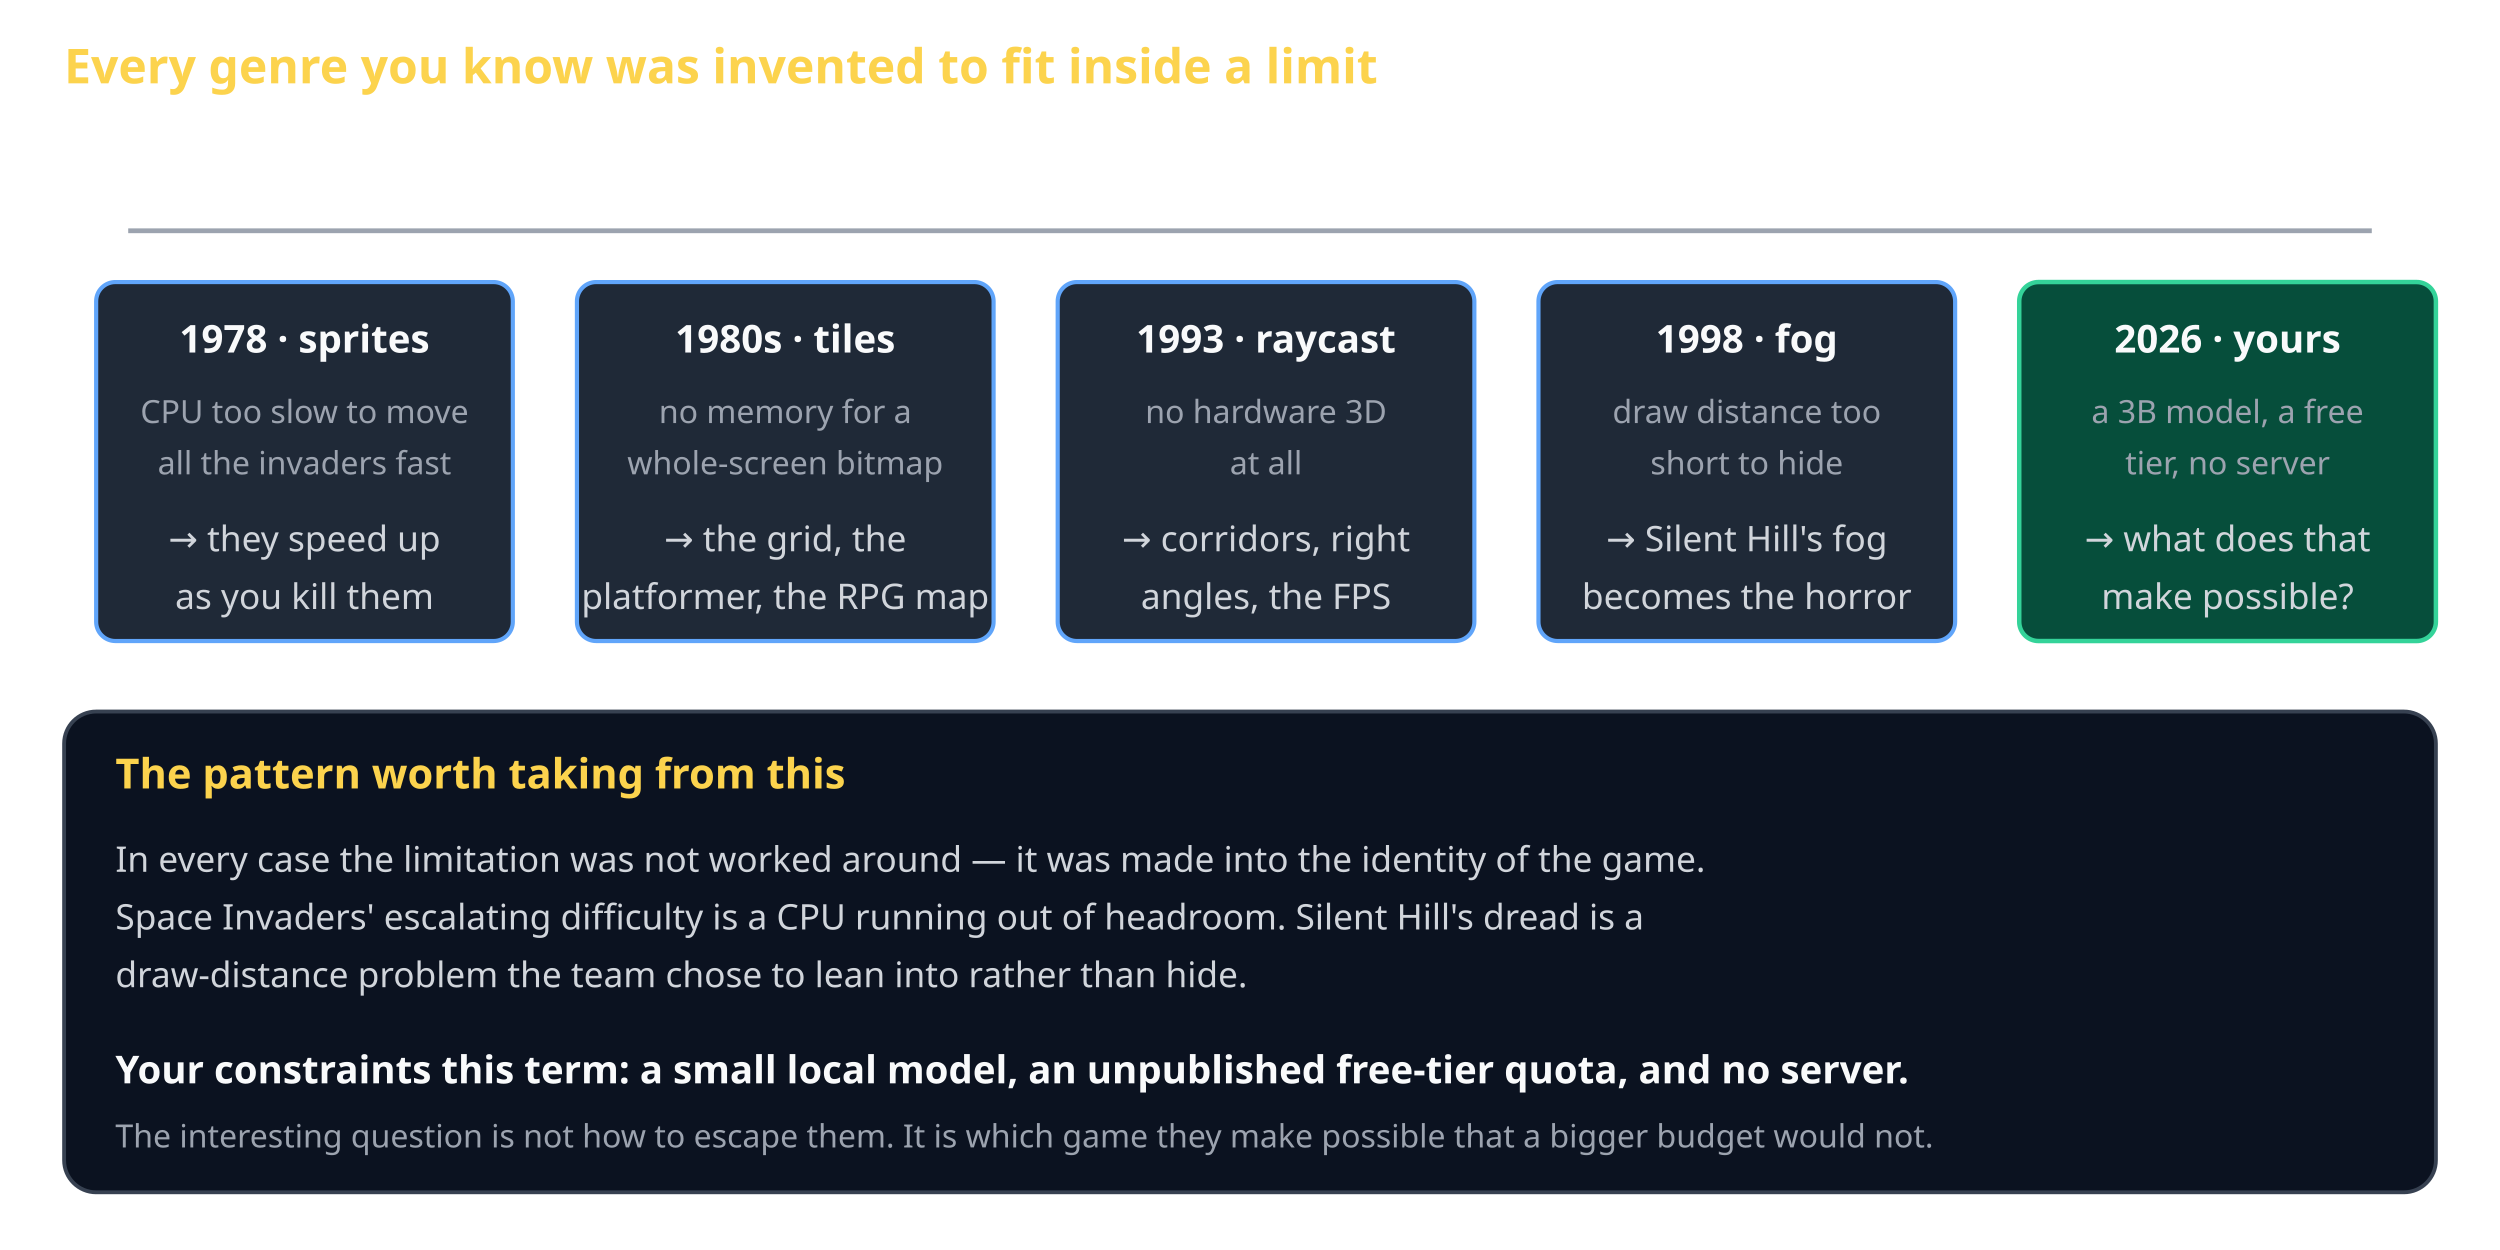
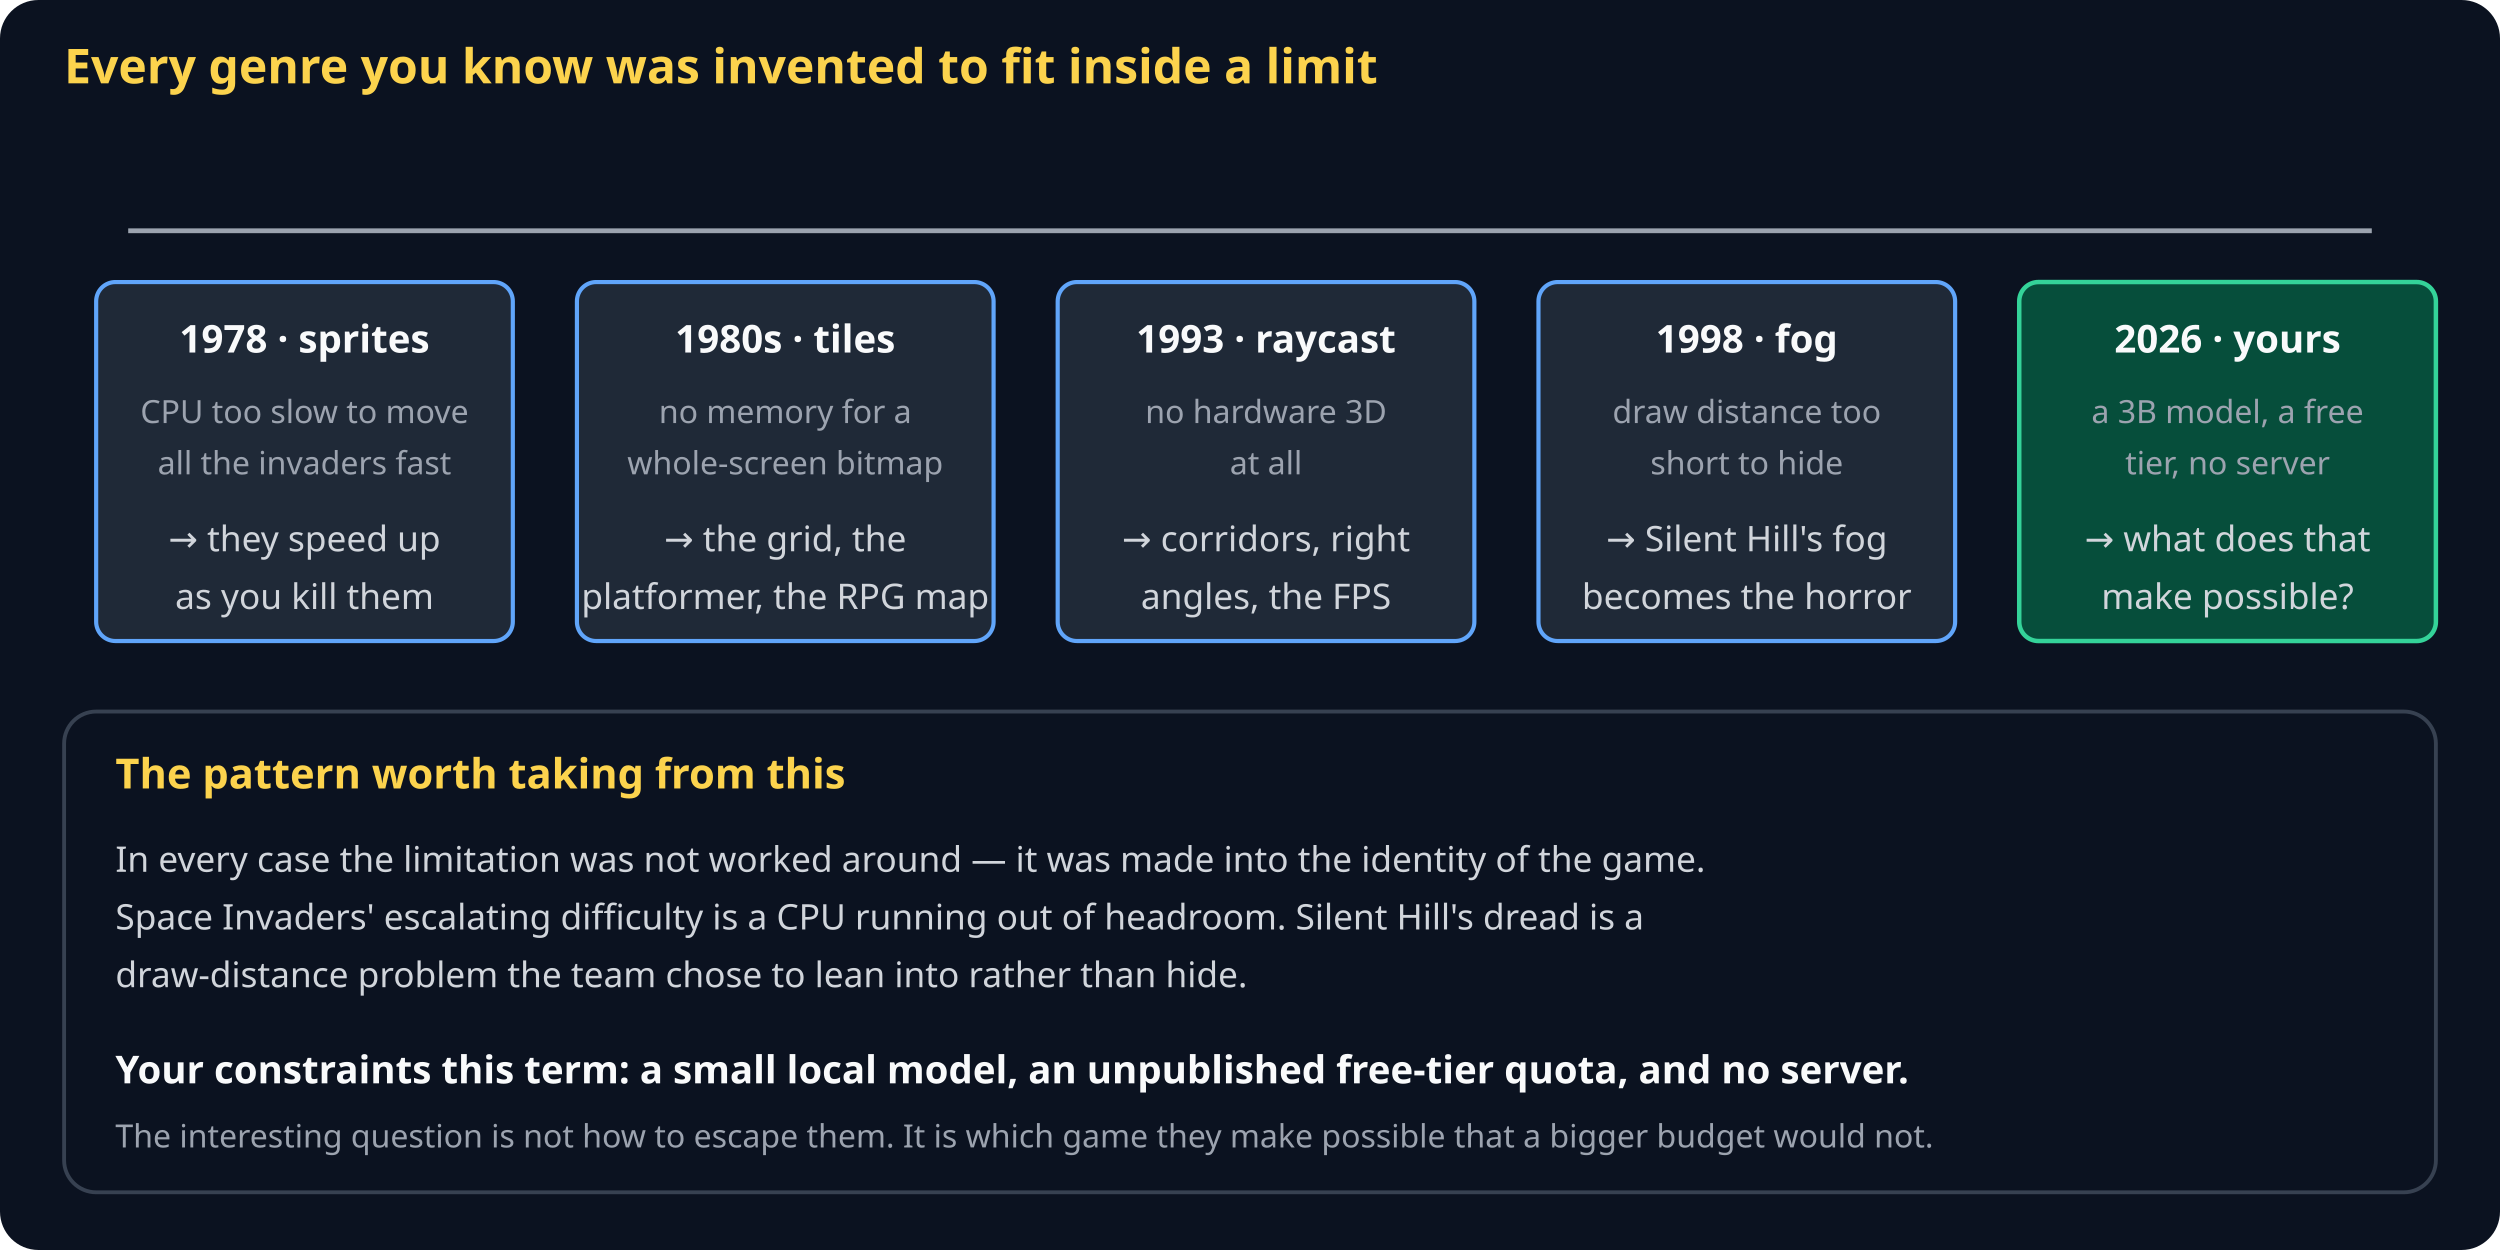
<svg xmlns="http://www.w3.org/2000/svg" viewBox="0 0 780 390" font-family="ui-sans-serif, system-ui, sans-serif" font-size="13">
  <style>
    .panel { fill: #0b1220; stroke: #374151; stroke-width: 1.2; rx: 10; ry: 10; }
    .node  { fill: #1f2937; stroke: #60a5fa; stroke-width: 1.3; rx: 6; ry: 6; }
    .good  { fill: #064e3b; stroke: #34d399; stroke-width: 1.4; rx: 6; ry: 6; }
    .h     { fill: #fcd34d; font-weight: 700; }
    .label { fill: #f9fafb; font-weight: 700; font-size: 12px; }
    .body  { fill: #d1d5db; font-size: 11px; }
    .mute  { fill: #9ca3af; font-size: 10px; }
    .line  { stroke: #9ca3af; stroke-width: 1.5; }
  </style>
+   <rect class="bg" x="0" y="0" width="780" height="390" fill="#0b1220" rx="12" ry="12" />
  <text x="20" y="26" class="h" font-size="15">Every genre you know was invented to fit inside a limit</text>
  <line x1="40" y1="72" x2="740" y2="72" class="line" />
  <rect class="node" x="30" y="88" width="130" height="112" />
  <text x="95" y="110" text-anchor="middle" class="label">1978 · sprites</text>
  <text x="95" y="132" text-anchor="middle" class="mute">CPU too slow to move</text>
  <text x="95" y="148" text-anchor="middle" class="mute">all the invaders fast</text>
  <text x="95" y="172" text-anchor="middle" class="body">→ they speed up</text>
  <text x="95" y="190" text-anchor="middle" class="body">as you kill them</text>
  <rect class="node" x="180" y="88" width="130" height="112" />
  <text x="245" y="110" text-anchor="middle" class="label">1980s · tiles</text>
  <text x="245" y="132" text-anchor="middle" class="mute">no memory for a</text>
  <text x="245" y="148" text-anchor="middle" class="mute">whole-screen bitmap</text>
  <text x="245" y="172" text-anchor="middle" class="body">→ the grid, the</text>
  <text x="245" y="190" text-anchor="middle" class="body">platformer, the RPG map</text>
  <rect class="node" x="330" y="88" width="130" height="112" />
  <text x="395" y="110" text-anchor="middle" class="label">1993 · raycast</text>
  <text x="395" y="132" text-anchor="middle" class="mute">no hardware 3D</text>
  <text x="395" y="148" text-anchor="middle" class="mute">at all</text>
  <text x="395" y="172" text-anchor="middle" class="body">→ corridors, right</text>
  <text x="395" y="190" text-anchor="middle" class="body">angles, the FPS</text>
  <rect class="node" x="480" y="88" width="130" height="112" />
  <text x="545" y="110" text-anchor="middle" class="label">1998 · fog</text>
  <text x="545" y="132" text-anchor="middle" class="mute">draw distance too</text>
  <text x="545" y="148" text-anchor="middle" class="mute">short to hide</text>
  <text x="545" y="172" text-anchor="middle" class="body">→ Silent Hill's fog</text>
  <text x="545" y="190" text-anchor="middle" class="body">becomes the horror</text>
  <rect class="good" x="630" y="88" width="130" height="112" />
  <text x="695" y="110" text-anchor="middle" class="label">2026 · yours</text>
  <text x="695" y="132" text-anchor="middle" class="mute">a 3B model, a free</text>
  <text x="695" y="148" text-anchor="middle" class="mute">tier, no server</text>
  <text x="695" y="172" text-anchor="middle" class="body">→ what does that</text>
  <text x="695" y="190" text-anchor="middle" class="body">make possible?</text>
  <rect class="panel" x="20" y="222" width="740" height="150" />
  <text x="36" y="246" class="h">The pattern worth taking from this</text>
  <text x="36" y="272" class="body">In every case the limitation was not worked around — it was made into the identity of the game.</text>
  <text x="36" y="290" class="body">Space Invaders' escalating difficulty is a CPU running out of headroom. Silent Hill's dread is a</text>
  <text x="36" y="308" class="body">draw-distance problem the team chose to lean into rather than hide.</text>
  <text x="36" y="338" class="label">Your constraints this term: a small local model, an unpublished free-tier quota, and no server.</text>
  <text x="36" y="358" class="mute">The interesting question is not how to escape them. It is which game they make possible that a bigger budget would not.</text>
</svg>
